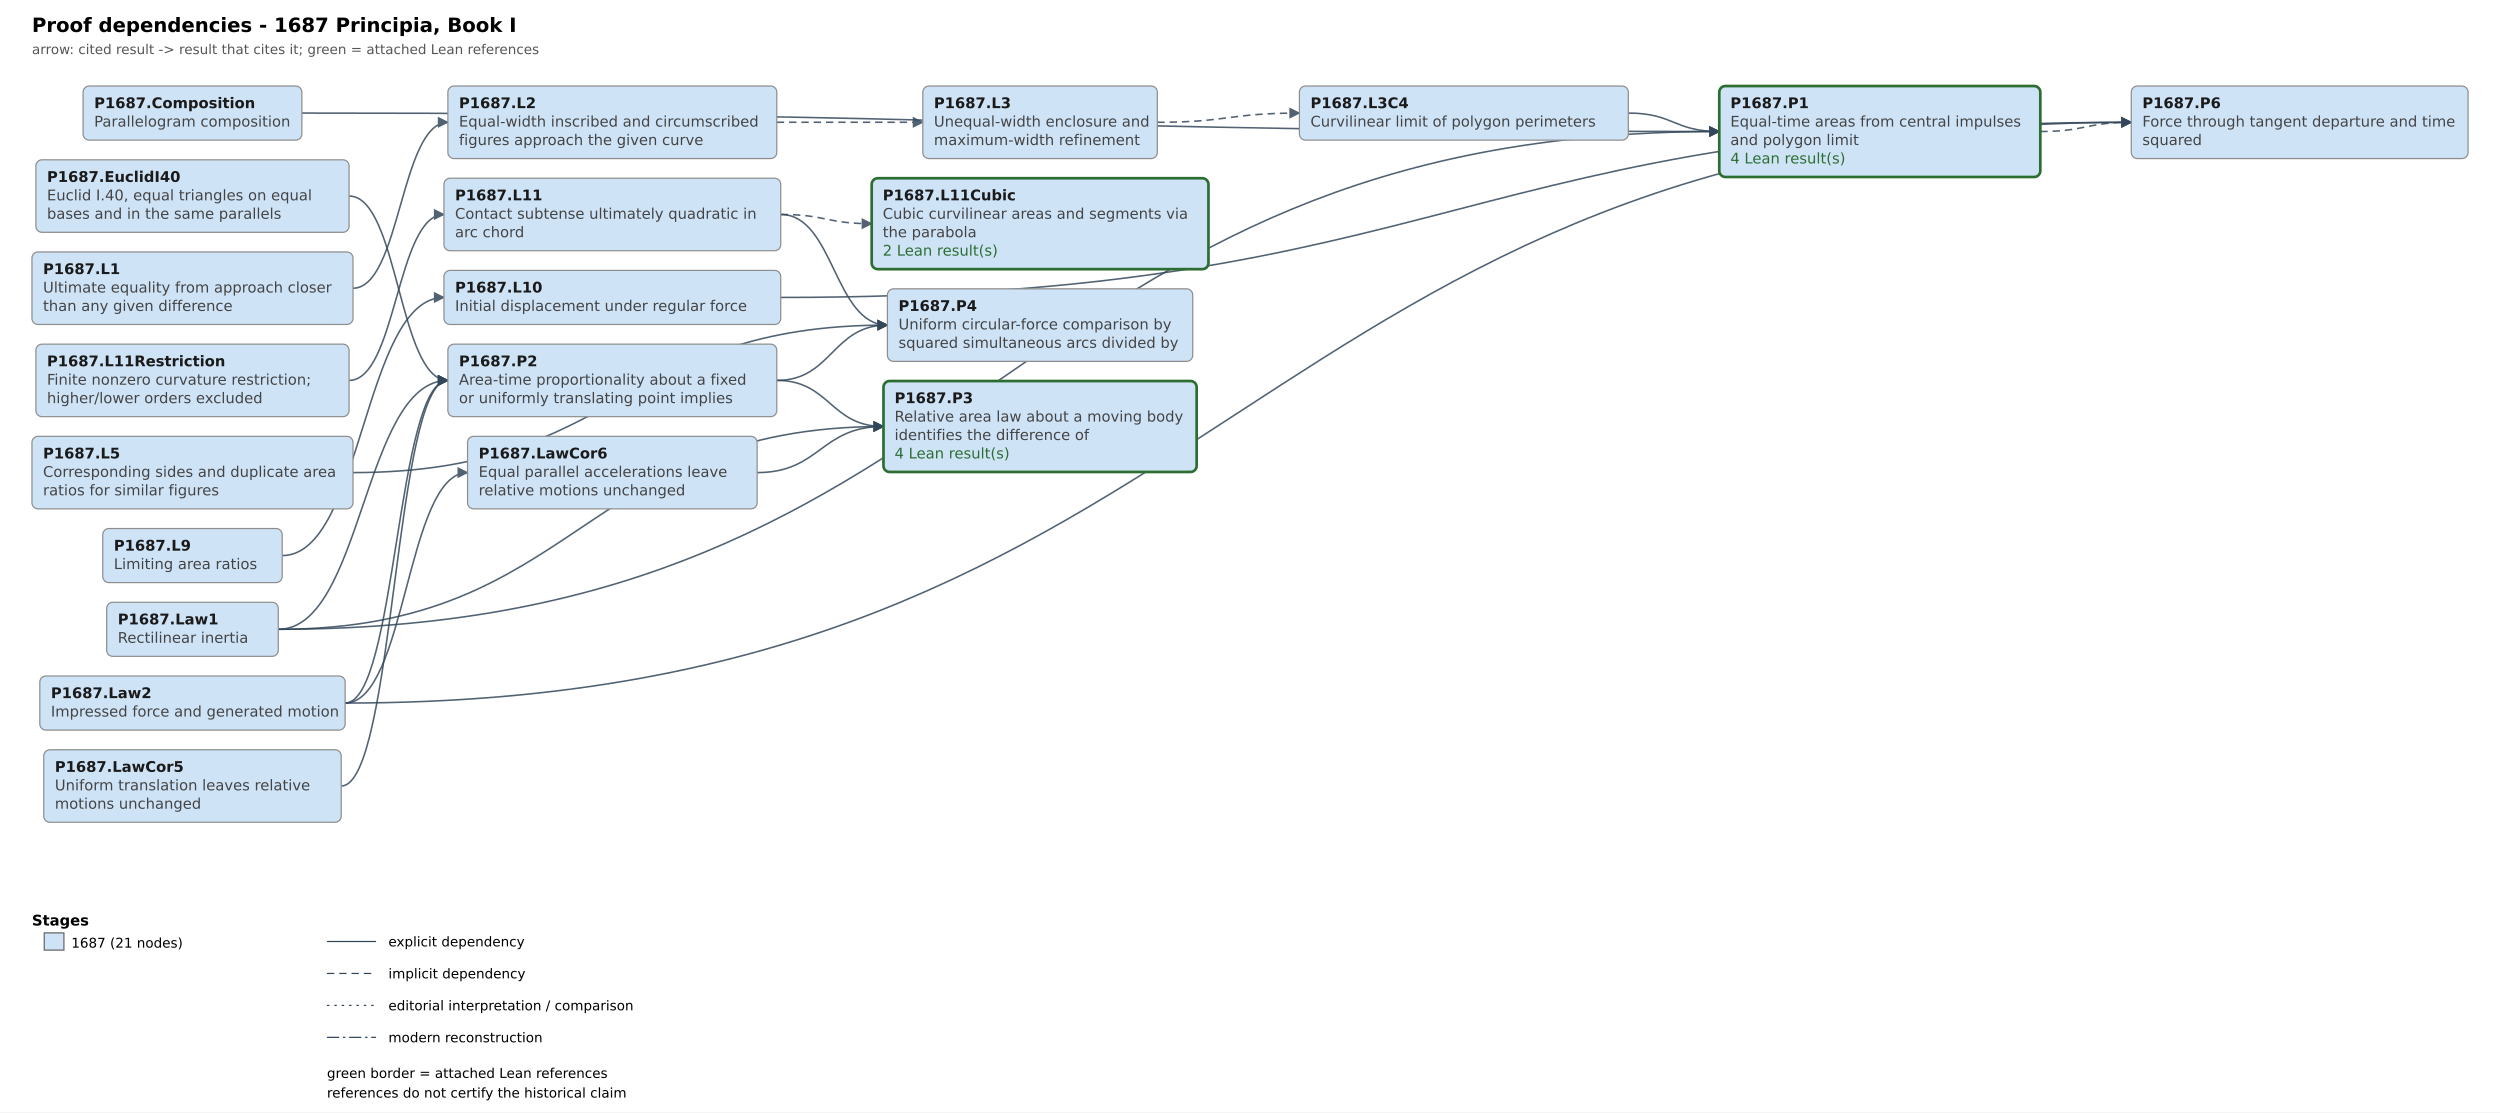
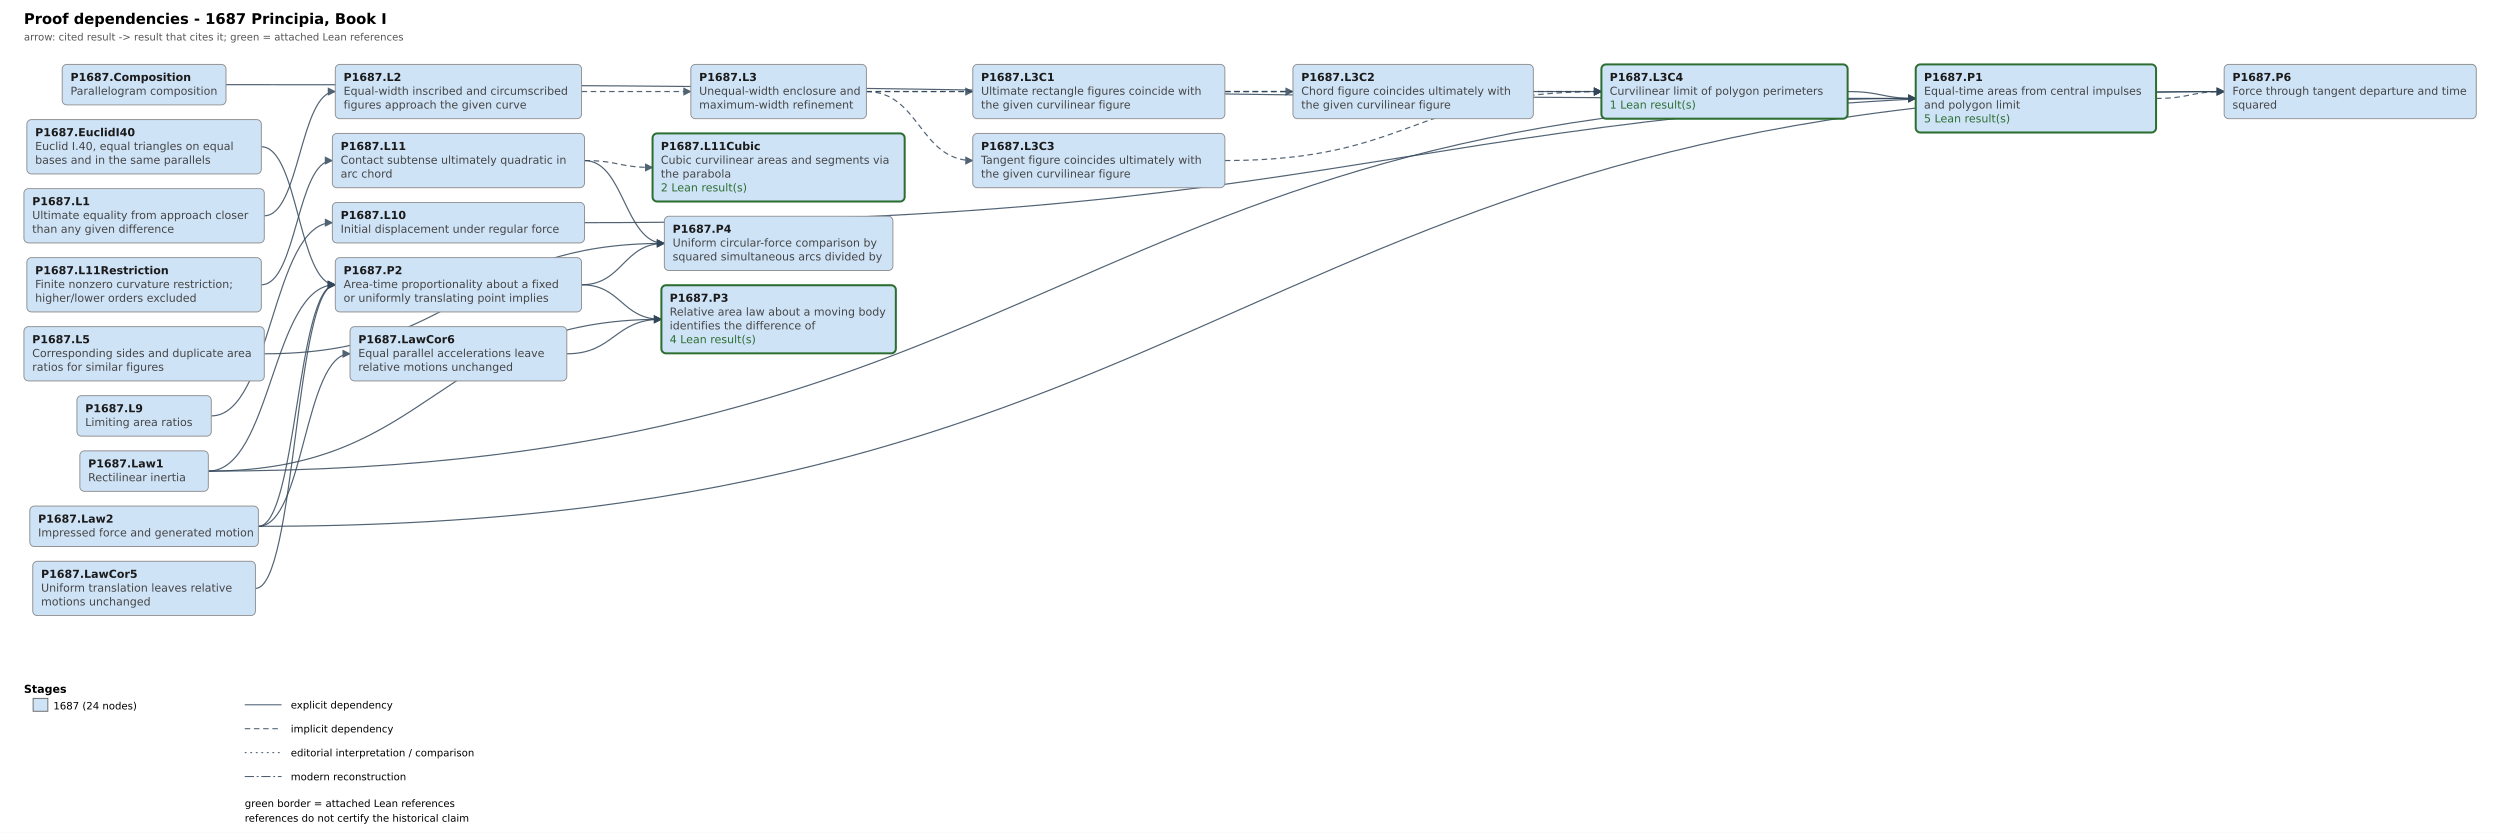
- <svg xmlns="http://www.w3.org/2000/svg" width="2034" height="905" viewBox="0 0 2034 905" font-family="DejaVu Sans, Helvetica, sans-serif">
+ <svg xmlns="http://www.w3.org/2000/svg" width="2717" height="905" viewBox="0 0 2717 905" font-family="DejaVu Sans, Helvetica, sans-serif">
  <rect width="100%" height="100%" fill="#ffffff" />
  <text x="26" y="26" font-size="16" font-weight="bold">Proof dependencies - 1687 Principia, Book I</text>
  <text x="26" y="44" font-size="11" fill="#555">arrow: cited result -&gt; result that cites it; green = attached Lean references</text>
  <defs>
    <marker id="arrow" viewBox="0 0 10 10" refX="9" refY="5" markerWidth="7" markerHeight="7" orient="auto-start-reverse">
      <path d="M 0 0 L 10 5 L 0 10 z" fill="context-stroke" />
    </marker>
  </defs>
  <path d="M 226.4 512.0 C 295.4 512.0, 295.4 309.5, 364.4 309.5" fill="none" stroke="#33475b" stroke-width="1.3" marker-end="url(#arrow)" opacity="0.85" />
  <path d="M 280.8 572.0 C 322.6 572.0, 322.6 309.5, 364.4 309.5" fill="none" stroke="#33475b" stroke-width="1.3" marker-end="url(#arrow)" opacity="0.85" />
  <path d="M 284.0 159.5 C 324.2 159.5, 324.2 309.5, 364.4 309.5" fill="none" stroke="#33475b" stroke-width="1.3" marker-end="url(#arrow)" opacity="0.85" />
  <path d="M 277.6 639.5 C 321.0 639.5, 321.0 309.5, 364.4 309.5" fill="none" stroke="#33475b" stroke-width="1.3" marker-end="url(#arrow)" opacity="0.85" />
  <path d="M 280.8 572.0 C 330.6 572.0, 330.6 384.5, 380.4 384.5" fill="none" stroke="#33475b" stroke-width="1.3" marker-end="url(#arrow)" opacity="0.85" />
  <path d="M 616.0 384.5 C 667.4 384.5, 667.4 347.0, 718.8 347.0" fill="none" stroke="#33475b" stroke-width="1.3" marker-end="url(#arrow)" opacity="0.85" />
  <path d="M 226.4 512.0 C 472.6 512.0, 472.6 347.0, 718.8 347.0" fill="none" stroke="#33475b" stroke-width="1.3" marker-end="url(#arrow)" opacity="0.85" />
  <path d="M 632.0 309.5 C 675.4 309.5, 675.4 347.0, 718.8 347.0" fill="none" stroke="#33475b" stroke-width="1.3" marker-end="url(#arrow)" opacity="0.85" />
  <path d="M 632.0 309.5 C 677.0 309.5, 677.0 264.5, 722.0 264.5" fill="none" stroke="#33475b" stroke-width="1.3" marker-end="url(#arrow)" opacity="0.85" />
  <path d="M 287.2 384.5 C 504.6 384.5, 504.6 264.5, 722.0 264.5" fill="none" stroke="#33475b" stroke-width="1.3" marker-end="url(#arrow)" opacity="0.85" />
  <path d="M 635.2 174.5 C 678.6 174.5, 678.6 264.5, 722.0 264.5" fill="none" stroke="#33475b" stroke-width="1.3" marker-end="url(#arrow)" opacity="0.85" />
  <path d="M 229.6 452.0 C 295.4 452.0, 295.4 242.0, 361.2 242.0" fill="none" stroke="#33475b" stroke-width="1.3" marker-end="url(#arrow)" opacity="0.85" />
-   <path d="M 226.4 512.0 C 812.6 512.0, 812.6 107.0, 1398.8 107.0" fill="none" stroke="#33475b" stroke-width="1.3" marker-end="url(#arrow)" opacity="0.85" />
-   <path d="M 245.6 92.0 C 822.2 92.0, 822.2 107.0, 1398.8 107.0" fill="none" stroke="#33475b" stroke-width="1.3" marker-end="url(#arrow)" opacity="0.85" />
-   <path d="M 1324.8 92.0 C 1361.8 92.0, 1361.8 107.0, 1398.8 107.0" fill="none" stroke="#33475b" stroke-width="1.3" marker-end="url(#arrow)" opacity="0.85" />
-   <path d="M 941.6 99.5 C 999.4 99.5, 999.4 92.0, 1057.2 92.0" fill="none" stroke="#33475b" stroke-width="1.3" stroke-dasharray="6 4" marker-end="url(#arrow)" opacity="0.85" />
+   <path d="M 226.4 512.0 C 1154.2 512.0, 1154.2 107.0, 2082.0 107.0" fill="none" stroke="#33475b" stroke-width="1.3" marker-end="url(#arrow)" opacity="0.85" />
+   <path d="M 245.6 92.0 C 1163.8 92.0, 1163.8 107.0, 2082.0 107.0" fill="none" stroke="#33475b" stroke-width="1.3" marker-end="url(#arrow)" opacity="0.85" />
+   <path d="M 2008.0 99.5 C 2045.0 99.5, 2045.0 107.0, 2082.0 107.0" fill="none" stroke="#33475b" stroke-width="1.3" marker-end="url(#arrow)" opacity="0.85" />
+   <path d="M 941.6 99.5 C 1341.0 99.5, 1341.0 99.5, 1740.4 99.5" fill="none" stroke="#33475b" stroke-width="1.3" stroke-dasharray="6 4" marker-end="url(#arrow)" opacity="0.85" />
  <path d="M 635.2 174.5 C 672.2 174.5, 672.2 182.0, 709.2 182.0" fill="none" stroke="#33475b" stroke-width="1.3" stroke-dasharray="6 4" marker-end="url(#arrow)" opacity="0.85" />
  <path d="M 284.0 309.5 C 322.6 309.5, 322.6 174.5, 361.2 174.5" fill="none" stroke="#33475b" stroke-width="1.3" marker-end="url(#arrow)" opacity="0.85" />
-   <path d="M 280.8 572.0 C 1007.4 572.0, 1007.4 99.5, 1734.0 99.5" fill="none" stroke="#33475b" stroke-width="1.3" marker-end="url(#arrow)" opacity="0.85" />
-   <path d="M 635.2 242.0 C 1184.6 242.0, 1184.6 99.5, 1734.0 99.5" fill="none" stroke="#33475b" stroke-width="1.3" marker-end="url(#arrow)" opacity="0.85" />
-   <path d="M 1660.0 107.0 C 1697.0 107.0, 1697.0 99.5, 1734.0 99.5" fill="none" stroke="#33475b" stroke-width="1.3" stroke-dasharray="6 4" marker-end="url(#arrow)" opacity="0.85" />
+   <path d="M 280.8 572.0 C 1349.0 572.0, 1349.0 99.5, 2417.2 99.5" fill="none" stroke="#33475b" stroke-width="1.3" marker-end="url(#arrow)" opacity="0.85" />
+   <path d="M 635.2 242.0 C 1526.2 242.0, 1526.2 99.5, 2417.2 99.5" fill="none" stroke="#33475b" stroke-width="1.3" marker-end="url(#arrow)" opacity="0.85" />
+   <path d="M 2343.2 107.0 C 2380.2 107.0, 2380.2 99.5, 2417.2 99.5" fill="none" stroke="#33475b" stroke-width="1.3" stroke-dasharray="6 4" marker-end="url(#arrow)" opacity="0.85" />
  <path d="M 287.2 234.5 C 325.8 234.5, 325.8 99.5, 364.4 99.5" fill="none" stroke="#33475b" stroke-width="1.3" marker-end="url(#arrow)" opacity="0.85" />
  <path d="M 632.0 99.5 C 691.4 99.5, 691.4 99.5, 750.8 99.5" fill="none" stroke="#33475b" stroke-width="1.3" stroke-dasharray="6 4" marker-end="url(#arrow)" opacity="0.85" />
+   <path d="M 941.6 99.5 C 999.4 99.5, 999.4 99.5, 1057.2 99.5" fill="none" stroke="#33475b" stroke-width="1.3" stroke-dasharray="6 4" marker-end="url(#arrow)" opacity="0.85" />
+   <path d="M 1331.2 99.5 C 1368.2 99.5, 1368.2 99.5, 1405.2 99.5" fill="none" stroke="#33475b" stroke-width="1.3" stroke-dasharray="6 4" marker-end="url(#arrow)" opacity="0.85" />
+   <path d="M 941.6 99.5 C 999.4 99.5, 999.4 174.5, 1057.2 174.5" fill="none" stroke="#33475b" stroke-width="1.3" stroke-dasharray="6 4" marker-end="url(#arrow)" opacity="0.85" />
+   <path d="M 1331.2 99.5 C 1535.8 99.5, 1535.8 99.5, 1740.4 99.5" fill="none" stroke="#33475b" stroke-width="1.3" stroke-dasharray="6 4" marker-end="url(#arrow)" opacity="0.85" />
+   <path d="M 1666.4 99.5 C 1703.4 99.5, 1703.4 99.5, 1740.4 99.5" fill="none" stroke="#33475b" stroke-width="1.3" stroke-dasharray="6 4" marker-end="url(#arrow)" opacity="0.85" />
+   <path d="M 1331.2 174.5 C 1535.8 174.5, 1535.8 99.5, 1740.4 99.5" fill="none" stroke="#33475b" stroke-width="1.3" stroke-dasharray="6 4" marker-end="url(#arrow)" opacity="0.85" />
  <rect x="67.6" y="70.0" width="178.0" height="44.0" rx="5" fill="#cfe3f7" stroke="#8d8d8d" stroke-width="1.0" />
  <text x="76.6" y="88.0" font-size="12" font-weight="bold" fill="#1a1a1a">P1687.Composition</text>
  <text x="76.6" y="103.0" font-size="12" fill="#444">Parallelogram composition</text>
  <rect x="29.2" y="130.0" width="254.8" height="59.0" rx="5" fill="#cfe3f7" stroke="#8d8d8d" stroke-width="1.0" />
  <text x="38.2" y="148.0" font-size="12" font-weight="bold" fill="#1a1a1a">P1687.EuclidI40</text>
  <text x="38.2" y="163.0" font-size="12" fill="#444">Euclid I.40, equal triangles on equal</text>
  <text x="38.2" y="178.0" font-size="12" fill="#444">bases and in the same parallels</text>
  <rect x="26.0" y="205.0" width="261.2" height="59.0" rx="5" fill="#cfe3f7" stroke="#8d8d8d" stroke-width="1.0" />
  <text x="35.0" y="223.0" font-size="12" font-weight="bold" fill="#1a1a1a">P1687.L1</text>
  <text x="35.0" y="238.0" font-size="12" fill="#444">Ultimate equality from approach closer</text>
  <text x="35.0" y="253.0" font-size="12" fill="#444">than any given difference</text>
  <rect x="361.2" y="220.0" width="274.0" height="44.0" rx="5" fill="#cfe3f7" stroke="#8d8d8d" stroke-width="1.0" />
  <text x="370.2" y="238.0" font-size="12" font-weight="bold" fill="#1a1a1a">P1687.L10</text>
  <text x="370.2" y="253.0" font-size="12" fill="#444">Initial displacement under regular force</text>
  <rect x="361.2" y="145.0" width="274.0" height="59.0" rx="5" fill="#cfe3f7" stroke="#8d8d8d" stroke-width="1.0" />
  <text x="370.2" y="163.0" font-size="12" font-weight="bold" fill="#1a1a1a">P1687.L11</text>
  <text x="370.2" y="178.0" font-size="12" fill="#444">Contact subtense ultimately quadratic in</text>
  <text x="370.2" y="193.0" font-size="12" fill="#444">arc chord</text>
  <rect x="709.2" y="145.0" width="274.0" height="74.0" rx="5" fill="#cfe3f7" stroke="#2c6e31" stroke-width="2.2" />
  <text x="718.2" y="163.0" font-size="12" font-weight="bold" fill="#1a1a1a">P1687.L11Cubic</text>
  <text x="718.2" y="178.0" font-size="12" fill="#444">Cubic curvilinear areas and segments via</text>
  <text x="718.2" y="193.0" font-size="12" fill="#444">the parabola</text>
  <text x="718.2" y="208.0" font-size="12" fill="#2c6e31">2 Lean result(s)</text>
  <rect x="29.2" y="280.0" width="254.8" height="59.0" rx="5" fill="#cfe3f7" stroke="#8d8d8d" stroke-width="1.0" />
  <text x="38.2" y="298.0" font-size="12" font-weight="bold" fill="#1a1a1a">P1687.L11Restriction</text>
  <text x="38.2" y="313.0" font-size="12" fill="#444">Finite nonzero curvature restriction;</text>
  <text x="38.2" y="328.0" font-size="12" fill="#444">higher/lower orders excluded</text>
  <rect x="364.4" y="70.0" width="267.6" height="59.0" rx="5" fill="#cfe3f7" stroke="#8d8d8d" stroke-width="1.0" />
  <text x="373.4" y="88.0" font-size="12" font-weight="bold" fill="#1a1a1a">P1687.L2</text>
  <text x="373.4" y="103.0" font-size="12" fill="#444">Equal-width inscribed and circumscribed</text>
  <text x="373.4" y="118.0" font-size="12" fill="#444">figures approach the given curve</text>
  <rect x="750.8" y="70.0" width="190.8" height="59.0" rx="5" fill="#cfe3f7" stroke="#8d8d8d" stroke-width="1.0" />
  <text x="759.8" y="88.0" font-size="12" font-weight="bold" fill="#1a1a1a">P1687.L3</text>
  <text x="759.8" y="103.0" font-size="12" fill="#444">Unequal-width enclosure and</text>
  <text x="759.8" y="118.0" font-size="12" fill="#444">maximum-width refinement</text>
-   <rect x="1057.2" y="70.0" width="267.6" height="44.0" rx="5" fill="#cfe3f7" stroke="#8d8d8d" stroke-width="1.0" />
-   <text x="1066.2" y="88.0" font-size="12" font-weight="bold" fill="#1a1a1a">P1687.L3C4</text>
-   <text x="1066.2" y="103.0" font-size="12" fill="#444">Curvilinear limit of polygon perimeters</text>
+   <rect x="1057.2" y="70.0" width="274.0" height="59.0" rx="5" fill="#cfe3f7" stroke="#8d8d8d" stroke-width="1.0" />
+   <text x="1066.2" y="88.0" font-size="12" font-weight="bold" fill="#1a1a1a">P1687.L3C1</text>
+   <text x="1066.2" y="103.0" font-size="12" fill="#444">Ultimate rectangle figures coincide with</text>
+   <text x="1066.2" y="118.0" font-size="12" fill="#444">the given curvilinear figure</text>
+   <rect x="1405.2" y="70.0" width="261.2" height="59.0" rx="5" fill="#cfe3f7" stroke="#8d8d8d" stroke-width="1.0" />
+   <text x="1414.2" y="88.0" font-size="12" font-weight="bold" fill="#1a1a1a">P1687.L3C2</text>
+   <text x="1414.2" y="103.0" font-size="12" fill="#444">Chord figure coincides ultimately with</text>
+   <text x="1414.2" y="118.0" font-size="12" fill="#444">the given curvilinear figure</text>
+   <rect x="1057.2" y="145.0" width="274.0" height="59.0" rx="5" fill="#cfe3f7" stroke="#8d8d8d" stroke-width="1.0" />
+   <text x="1066.2" y="163.0" font-size="12" font-weight="bold" fill="#1a1a1a">P1687.L3C3</text>
+   <text x="1066.2" y="178.0" font-size="12" fill="#444">Tangent figure coincides ultimately with</text>
+   <text x="1066.2" y="193.0" font-size="12" fill="#444">the given curvilinear figure</text>
+   <rect x="1740.4" y="70.0" width="267.6" height="59.0" rx="5" fill="#cfe3f7" stroke="#2c6e31" stroke-width="2.2" />
+   <text x="1749.4" y="88.0" font-size="12" font-weight="bold" fill="#1a1a1a">P1687.L3C4</text>
+   <text x="1749.4" y="103.0" font-size="12" fill="#444">Curvilinear limit of polygon perimeters</text>
+   <text x="1749.4" y="118.0" font-size="12" fill="#2c6e31">1 Lean result(s)</text>
  <rect x="26.0" y="355.0" width="261.2" height="59.0" rx="5" fill="#cfe3f7" stroke="#8d8d8d" stroke-width="1.0" />
  <text x="35.0" y="373.0" font-size="12" font-weight="bold" fill="#1a1a1a">P1687.L5</text>
  <text x="35.0" y="388.0" font-size="12" fill="#444">Corresponding sides and duplicate area</text>
  <text x="35.0" y="403.0" font-size="12" fill="#444">ratios for similar figures</text>
  <rect x="83.6" y="430.0" width="146.0" height="44.0" rx="5" fill="#cfe3f7" stroke="#8d8d8d" stroke-width="1.0" />
  <text x="92.6" y="448.0" font-size="12" font-weight="bold" fill="#1a1a1a">P1687.L9</text>
  <text x="92.6" y="463.0" font-size="12" fill="#444">Limiting area ratios</text>
  <rect x="86.8" y="490.0" width="139.6" height="44.0" rx="5" fill="#cfe3f7" stroke="#8d8d8d" stroke-width="1.0" />
  <text x="95.8" y="508.0" font-size="12" font-weight="bold" fill="#1a1a1a">P1687.Law1</text>
  <text x="95.8" y="523.0" font-size="12" fill="#444">Rectilinear inertia</text>
  <rect x="32.4" y="550.0" width="248.4" height="44.0" rx="5" fill="#cfe3f7" stroke="#8d8d8d" stroke-width="1.0" />
  <text x="41.4" y="568.0" font-size="12" font-weight="bold" fill="#1a1a1a">P1687.Law2</text>
  <text x="41.4" y="583.0" font-size="12" fill="#444">Impressed force and generated motion</text>
  <rect x="35.6" y="610.0" width="242.0" height="59.0" rx="5" fill="#cfe3f7" stroke="#8d8d8d" stroke-width="1.0" />
  <text x="44.6" y="628.0" font-size="12" font-weight="bold" fill="#1a1a1a">P1687.LawCor5</text>
  <text x="44.6" y="643.0" font-size="12" fill="#444">Uniform translation leaves relative</text>
  <text x="44.6" y="658.0" font-size="12" fill="#444">motions unchanged</text>
  <rect x="380.4" y="355.0" width="235.6" height="59.0" rx="5" fill="#cfe3f7" stroke="#8d8d8d" stroke-width="1.0" />
  <text x="389.4" y="373.0" font-size="12" font-weight="bold" fill="#1a1a1a">P1687.LawCor6</text>
  <text x="389.4" y="388.0" font-size="12" fill="#444">Equal parallel accelerations leave</text>
  <text x="389.4" y="403.0" font-size="12" fill="#444">relative motions unchanged</text>
-   <rect x="1398.8" y="70.0" width="261.2" height="74.0" rx="5" fill="#cfe3f7" stroke="#2c6e31" stroke-width="2.2" />
-   <text x="1407.8" y="88.0" font-size="12" font-weight="bold" fill="#1a1a1a">P1687.P1</text>
-   <text x="1407.8" y="103.0" font-size="12" fill="#444">Equal-time areas from central impulses</text>
-   <text x="1407.8" y="118.0" font-size="12" fill="#444">and polygon limit</text>
-   <text x="1407.8" y="133.0" font-size="12" fill="#2c6e31">4 Lean result(s)</text>
+   <rect x="2082.0" y="70.0" width="261.2" height="74.0" rx="5" fill="#cfe3f7" stroke="#2c6e31" stroke-width="2.2" />
+   <text x="2091.0" y="88.0" font-size="12" font-weight="bold" fill="#1a1a1a">P1687.P1</text>
+   <text x="2091.0" y="103.0" font-size="12" fill="#444">Equal-time areas from central impulses</text>
+   <text x="2091.0" y="118.0" font-size="12" fill="#444">and polygon limit</text>
+   <text x="2091.0" y="133.0" font-size="12" fill="#2c6e31">5 Lean result(s)</text>
  <rect x="364.4" y="280.0" width="267.6" height="59.0" rx="5" fill="#cfe3f7" stroke="#8d8d8d" stroke-width="1.0" />
  <text x="373.4" y="298.0" font-size="12" font-weight="bold" fill="#1a1a1a">P1687.P2</text>
  <text x="373.4" y="313.0" font-size="12" fill="#444">Area-time proportionality about a fixed</text>
  <text x="373.4" y="328.0" font-size="12" fill="#444">or uniformly translating point implies</text>
  <rect x="718.8" y="310.0" width="254.8" height="74.0" rx="5" fill="#cfe3f7" stroke="#2c6e31" stroke-width="2.2" />
  <text x="727.8" y="328.0" font-size="12" font-weight="bold" fill="#1a1a1a">P1687.P3</text>
  <text x="727.8" y="343.0" font-size="12" fill="#444">Relative area law about a moving body</text>
  <text x="727.8" y="358.0" font-size="12" fill="#444">identifies the difference of</text>
  <text x="727.8" y="373.0" font-size="12" fill="#2c6e31">4 Lean result(s)</text>
  <rect x="722.0" y="235.0" width="248.4" height="59.0" rx="5" fill="#cfe3f7" stroke="#8d8d8d" stroke-width="1.0" />
  <text x="731.0" y="253.0" font-size="12" font-weight="bold" fill="#1a1a1a">P1687.P4</text>
  <text x="731.0" y="268.0" font-size="12" fill="#444">Uniform circular-force comparison by</text>
  <text x="731.0" y="283.0" font-size="12" fill="#444">squared simultaneous arcs divided by</text>
-   <rect x="1734.0" y="70.0" width="274.0" height="59.0" rx="5" fill="#cfe3f7" stroke="#8d8d8d" stroke-width="1.0" />
-   <text x="1743.0" y="88.0" font-size="12" font-weight="bold" fill="#1a1a1a">P1687.P6</text>
-   <text x="1743.0" y="103.0" font-size="12" fill="#444">Force through tangent departure and time</text>
-   <text x="1743.0" y="118.0" font-size="12" fill="#444">squared</text>
+   <rect x="2417.2" y="70.0" width="274.0" height="59.0" rx="5" fill="#cfe3f7" stroke="#8d8d8d" stroke-width="1.0" />
+   <text x="2426.2" y="88.0" font-size="12" font-weight="bold" fill="#1a1a1a">P1687.P6</text>
+   <text x="2426.2" y="103.0" font-size="12" fill="#444">Force through tangent departure and time</text>
+   <text x="2426.2" y="118.0" font-size="12" fill="#444">squared</text>
  <text x="26" y="753" font-size="12" font-weight="bold">Stages</text>
  <rect x="36" y="759" width="16" height="14" fill="#cfe3f7" stroke="#666" />
-   <text x="58" y="771" font-size="11">1687 (21 nodes)</text>
+   <text x="58" y="771" font-size="11">1687 (24 nodes)</text>
  <path d="M 266 766 h 40" stroke="#33475b" />
  <text x="316" y="770" font-size="11">explicit dependency</text>
  <path d="M 266 792 h 40" stroke="#33475b" stroke-dasharray="6 4" />
  <text x="316" y="796" font-size="11">implicit dependency</text>
  <path d="M 266 818 h 40" stroke="#33475b" stroke-dasharray="2 4" />
  <text x="316" y="822" font-size="11">editorial interpretation / comparison</text>
  <path d="M 266 844 h 40" stroke="#33475b" stroke-dasharray="10 3 2 3" />
  <text x="316" y="848" font-size="11">modern reconstruction</text>
  <text x="266" y="877" font-size="11">green border = attached Lean references</text>
  <text x="266" y="893" font-size="11">references do not certify the historical claim</text>
</svg>
